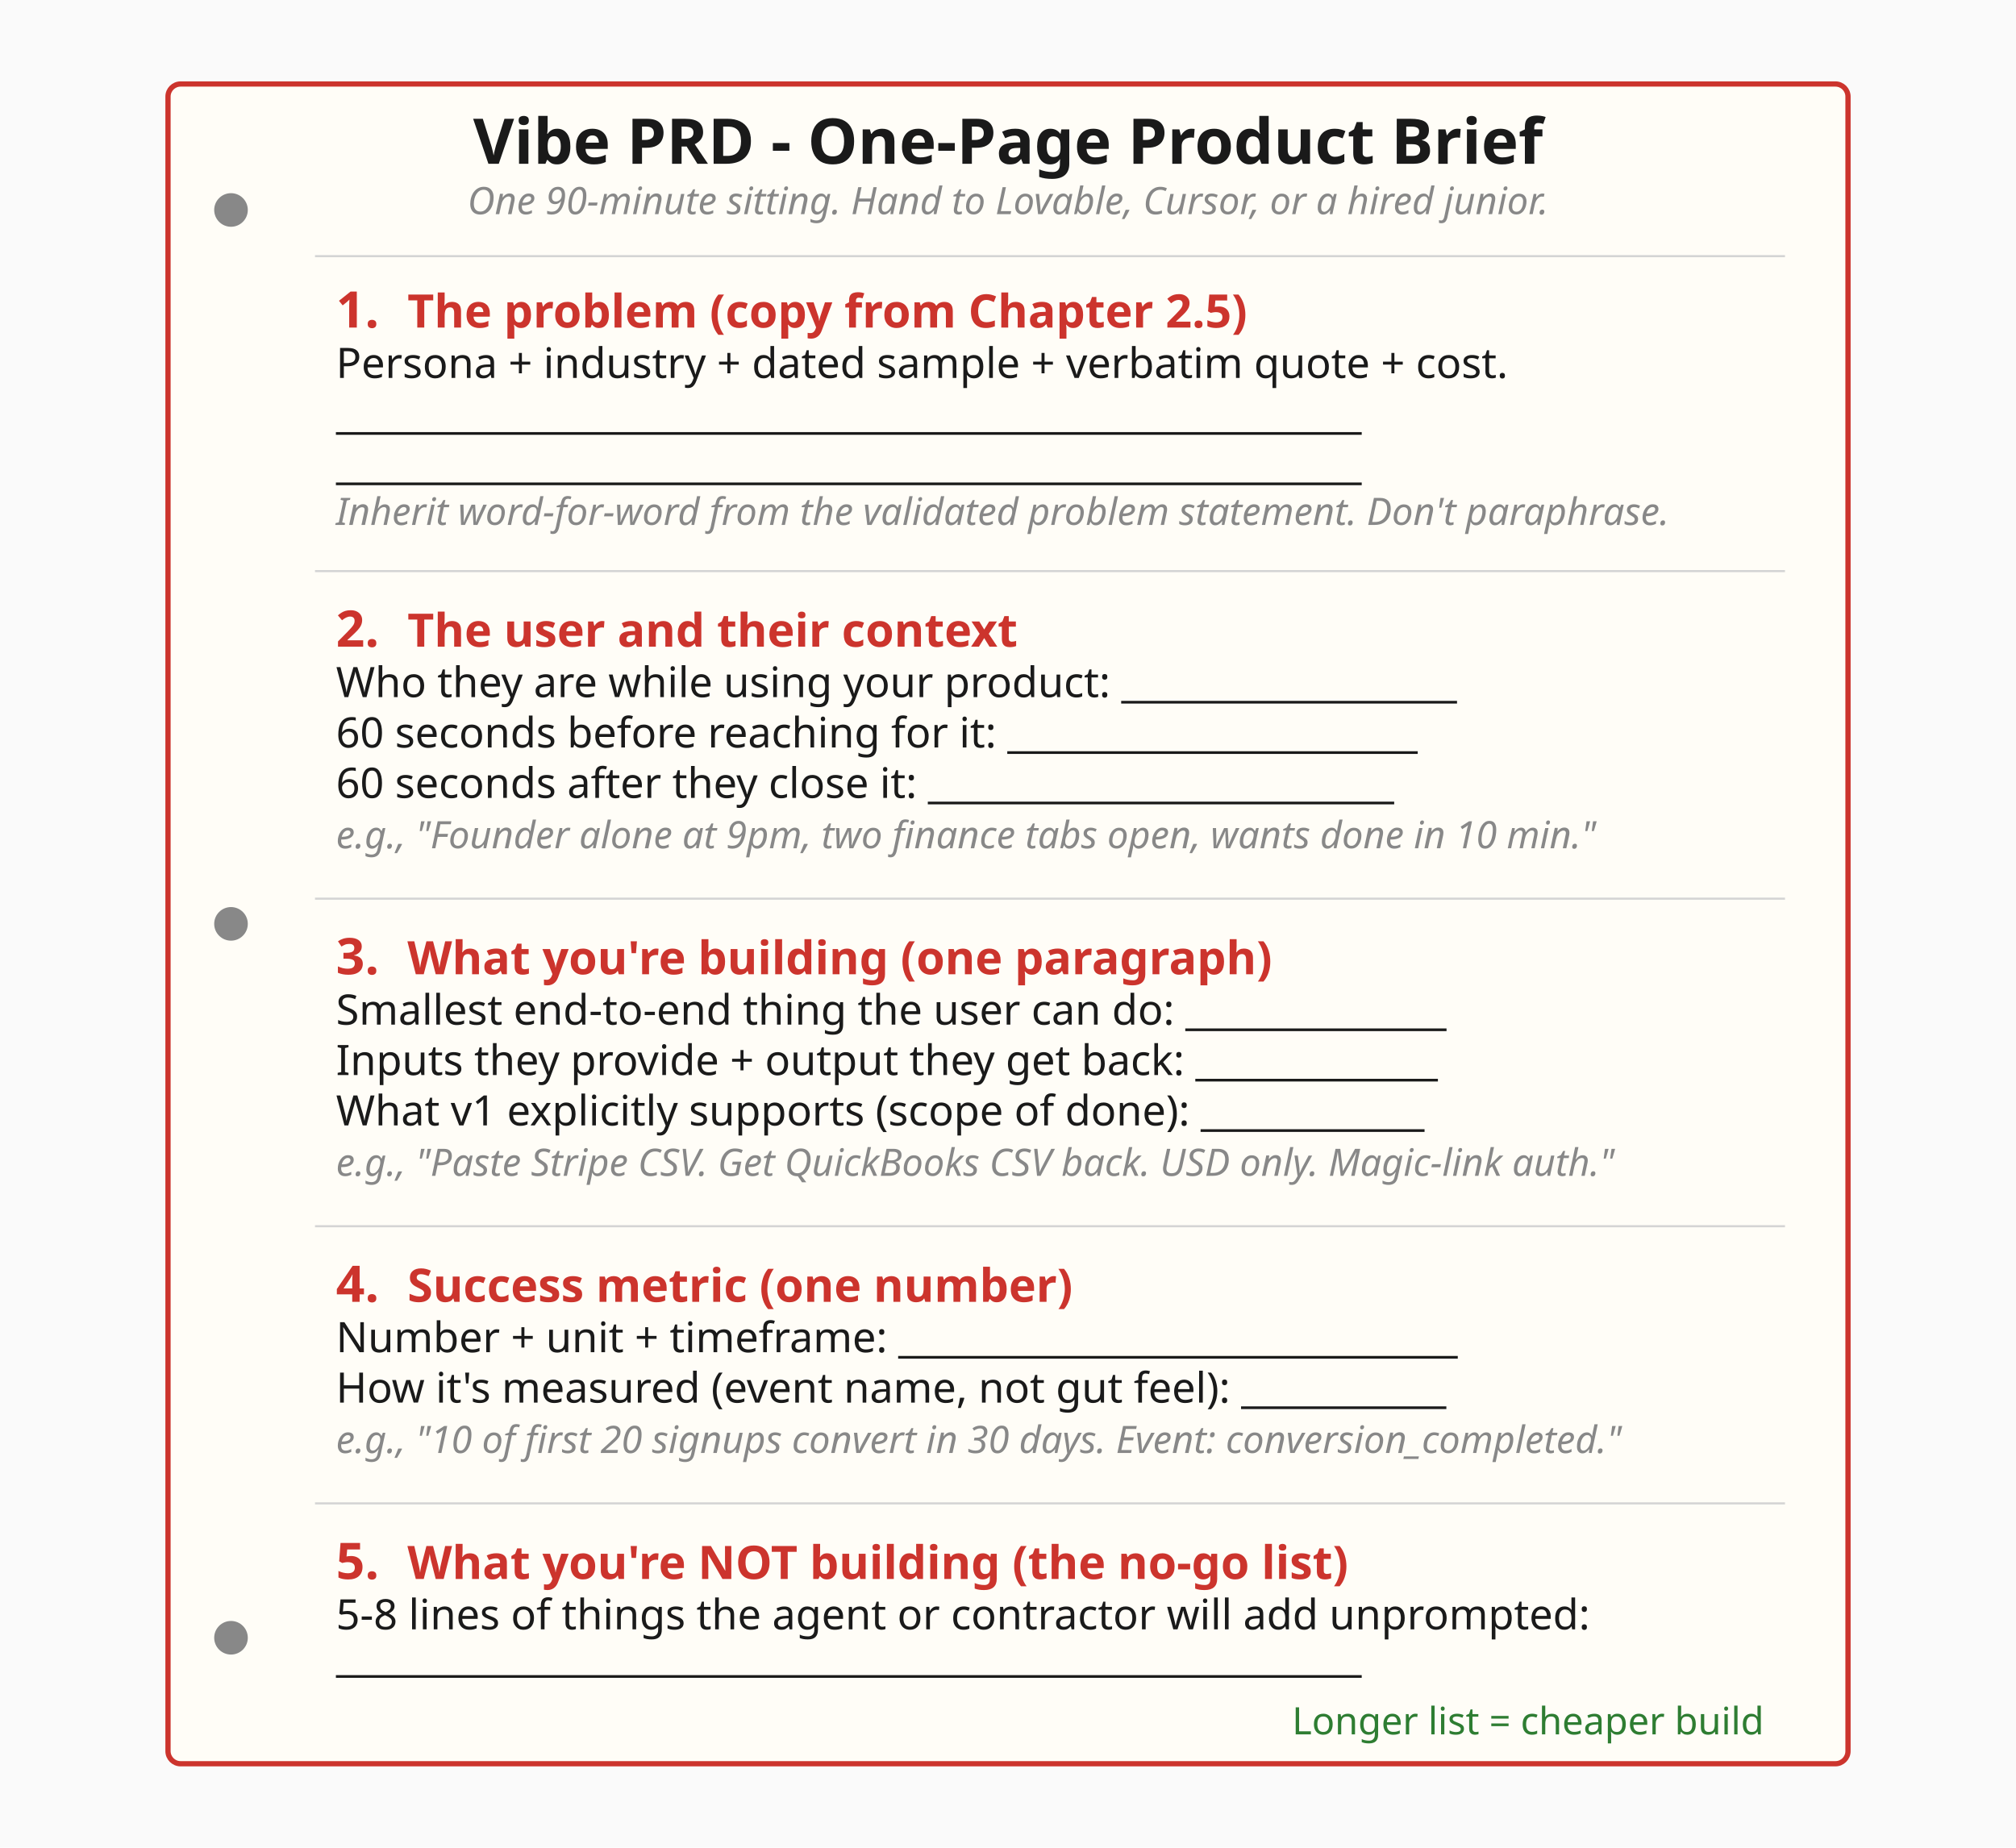
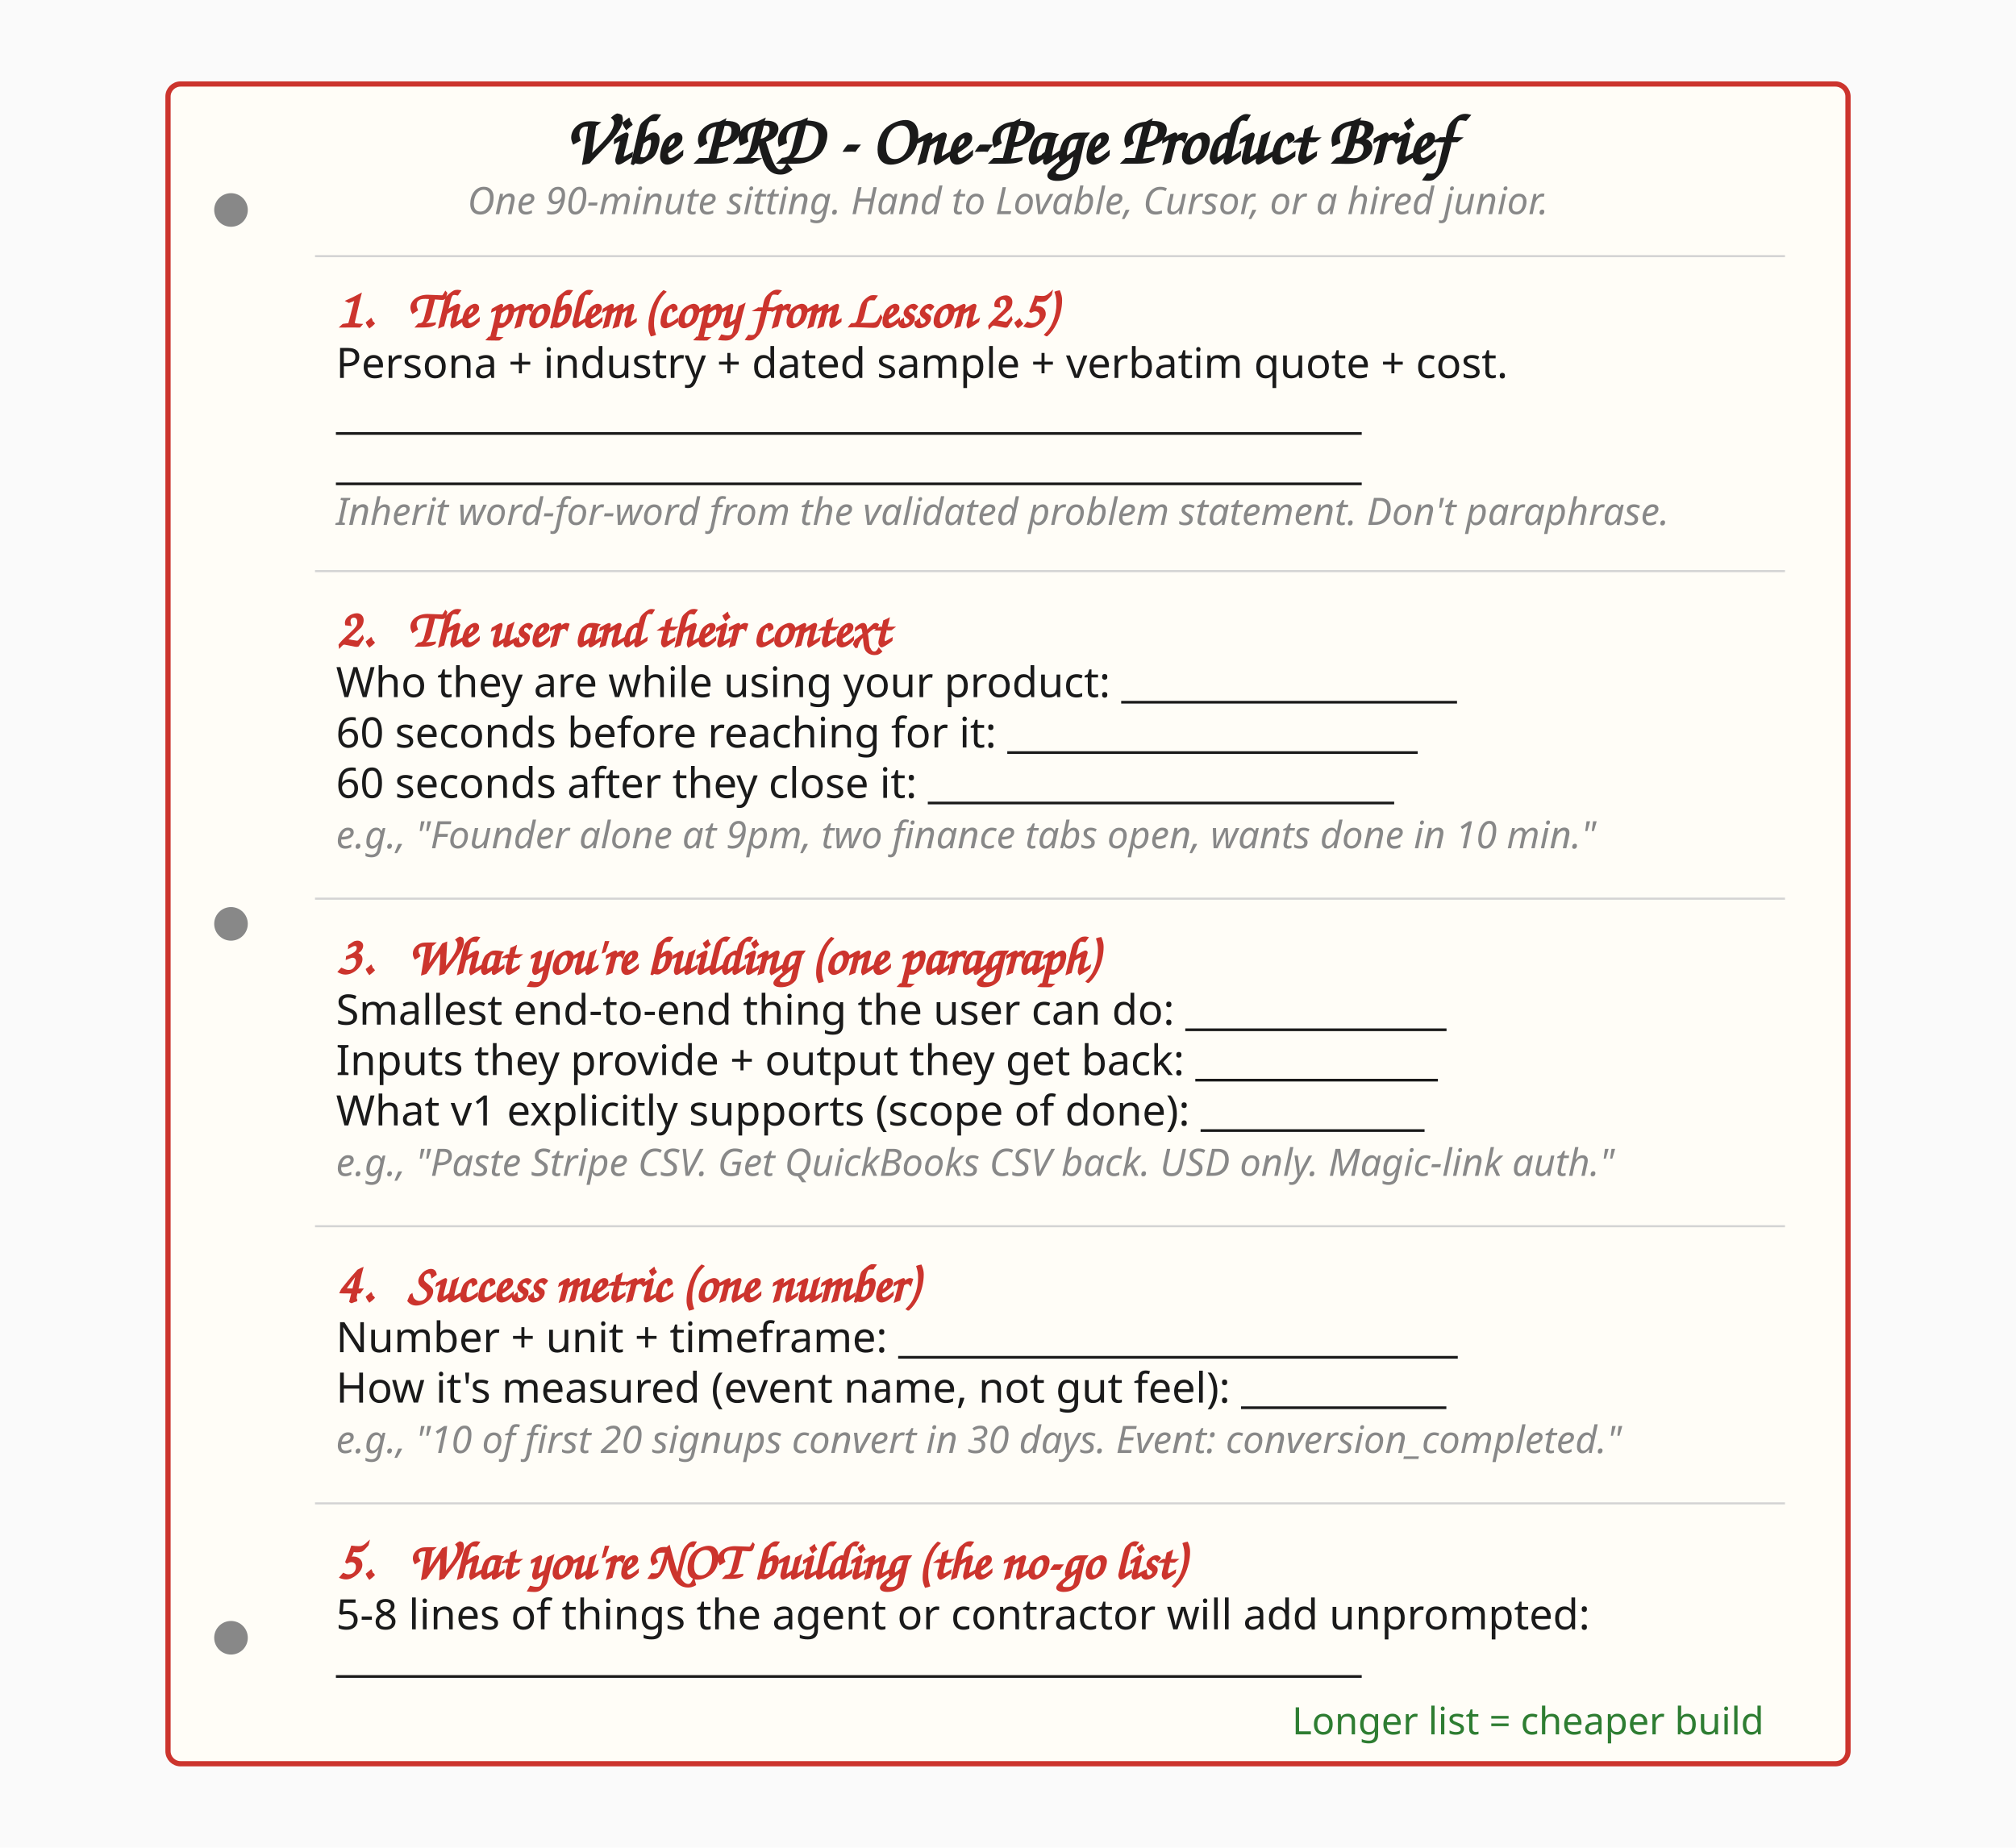
- <svg xmlns="http://www.w3.org/2000/svg" viewBox="0 0 960 880" role="img" aria-label="One-page Vibe PRD template. A notebook page with five labeled sections: the problem (from the Chapter 2.5 synthesis), the user and their context, what you're building, success metric, what you're NOT building.">
+ <svg xmlns="http://www.w3.org/2000/svg" viewBox="0 0 960 880" role="img" aria-label="One-page Vibe PRD template. A notebook page with five labeled sections: the problem (from the Lesson 2.5 synthesis), the user and their context, what you're building, success metric, what you're NOT building.">
  <defs>
    <style>
      .sans { font-family: "Segoe UI", system-ui, -apple-system, sans-serif; }
+       .hand { font-family: "Caveat", "Patrick Hand", "Comic Sans MS", cursive; }
      .page { fill: #fffdf7; stroke: #cc342d; stroke-width: 2.5; }
      .holes { fill: #888; }
      .line { stroke: #d4d4d4; stroke-width: 1; }
-       .stitle { font-size: 22px; font-weight: bold; fill: #cc342d; }
-       .snum { font-size: 24px; font-weight: bold; fill: #cc342d; }
+       .stitle { font-size: 25px; font-weight: bold; fill: #cc342d; }
+       .snum { font-size: 26px; font-weight: bold; fill: #cc342d; }
      .body { font-size: 20px; fill: #1a1a1a; }
      .hint { font-size: 18px; fill: #888; font-style: italic; }
-       .header { font-size: 30px; fill: #1a1a1a; font-weight: bold; }
+       .header { font-size: 33px; fill: #1a1a1a; font-weight: bold; }
      .footer { font-size: 18px; fill: #2e7d32; }
    </style>
  </defs>
  <rect width="960" height="880" fill="#fafafa" />
  <rect x="80" y="40" width="800" height="800" rx="6" class="page" />
  <circle cx="110" cy="100" r="8" class="holes" />
  <circle cx="110" cy="440" r="8" class="holes" />
  <circle cx="110" cy="780" r="8" class="holes" />
-   <text x="480" y="78" text-anchor="middle" class="sans header">Vibe PRD - One-Page Product Brief</text>
+   <text x="480" y="78" text-anchor="middle" class="hand header">Vibe PRD - One-Page Product Brief</text>
  <text x="480" y="102" text-anchor="middle" class="sans hint">One 90-minute sitting. Hand to Lovable, Cursor, or a hired junior.</text>
  <line x1="150" y1="122" x2="850" y2="122" class="line" />
-   <text x="160" y="156" class="sans snum">1.</text>
-   <text x="194" y="156" class="sans stitle">The problem (copy from Chapter 2.5)</text>
+   <text x="160" y="156" class="hand snum">1.</text>
+   <text x="194" y="156" class="hand stitle">The problem (copy from Lesson 2.5)</text>
  <text x="160" y="180" class="sans body">Persona + industry + dated sample + verbatim quote + cost.</text>
  <text x="160" y="204" class="sans body">_______________________________________________________</text>
  <text x="160" y="228" class="sans body">_______________________________________________________</text>
  <text x="160" y="250" class="sans hint">Inherit word-for-word from the validated problem statement. Don't paraphrase.</text>
  <line x1="150" y1="272" x2="850" y2="272" class="line" />
-   <text x="160" y="308" class="sans snum">2.</text>
-   <text x="194" y="308" class="sans stitle">The user and their context</text>
+   <text x="160" y="308" class="hand snum">2.</text>
+   <text x="194" y="308" class="hand stitle">The user and their context</text>
  <text x="160" y="332" class="sans body">Who they are while using your product: __________________</text>
  <text x="160" y="356" class="sans body">60 seconds before reaching for it: ______________________</text>
  <text x="160" y="380" class="sans body">60 seconds after they close it: _________________________</text>
  <text x="160" y="404" class="sans hint">e.g., "Founder alone at 9pm, two finance tabs open, wants done in 10 min."</text>
  <line x1="150" y1="428" x2="850" y2="428" class="line" />
-   <text x="160" y="464" class="sans snum">3.</text>
-   <text x="194" y="464" class="sans stitle">What you're building (one paragraph)</text>
+   <text x="160" y="464" class="hand snum">3.</text>
+   <text x="194" y="464" class="hand stitle">What you're building (one paragraph)</text>
  <text x="160" y="488" class="sans body">Smallest end-to-end thing the user can do: ______________</text>
  <text x="160" y="512" class="sans body">Inputs they provide + output they get back: _____________</text>
  <text x="160" y="536" class="sans body">What v1 explicitly supports (scope of done): ____________</text>
  <text x="160" y="560" class="sans hint">e.g., "Paste Stripe CSV. Get QuickBooks CSV back. USD only. Magic-link auth."</text>
  <line x1="150" y1="584" x2="850" y2="584" class="line" />
-   <text x="160" y="620" class="sans snum">4.</text>
-   <text x="194" y="620" class="sans stitle">Success metric (one number)</text>
+   <text x="160" y="620" class="hand snum">4.</text>
+   <text x="194" y="620" class="hand stitle">Success metric (one number)</text>
  <text x="160" y="644" class="sans body">Number + unit + timeframe: ______________________________</text>
  <text x="160" y="668" class="sans body">How it's measured (event name, not gut feel): ___________</text>
  <text x="160" y="692" class="sans hint">e.g., "10 of first 20 signups convert in 30 days. Event: conversion_completed."</text>
  <line x1="150" y1="716" x2="850" y2="716" class="line" />
-   <text x="160" y="752" class="sans snum">5.</text>
-   <text x="194" y="752" class="sans stitle">What you're NOT building (the no-go list)</text>
+   <text x="160" y="752" class="hand snum">5.</text>
+   <text x="194" y="752" class="hand stitle">What you're NOT building (the no-go list)</text>
  <text x="160" y="776" class="sans body">5-8 lines of things the agent or contractor will add unprompted:</text>
  <text x="160" y="796" class="sans body">_______________________________________________________</text>
  <text x="840" y="826" text-anchor="end" class="sans footer">Longer list = cheaper build</text>
</svg>
